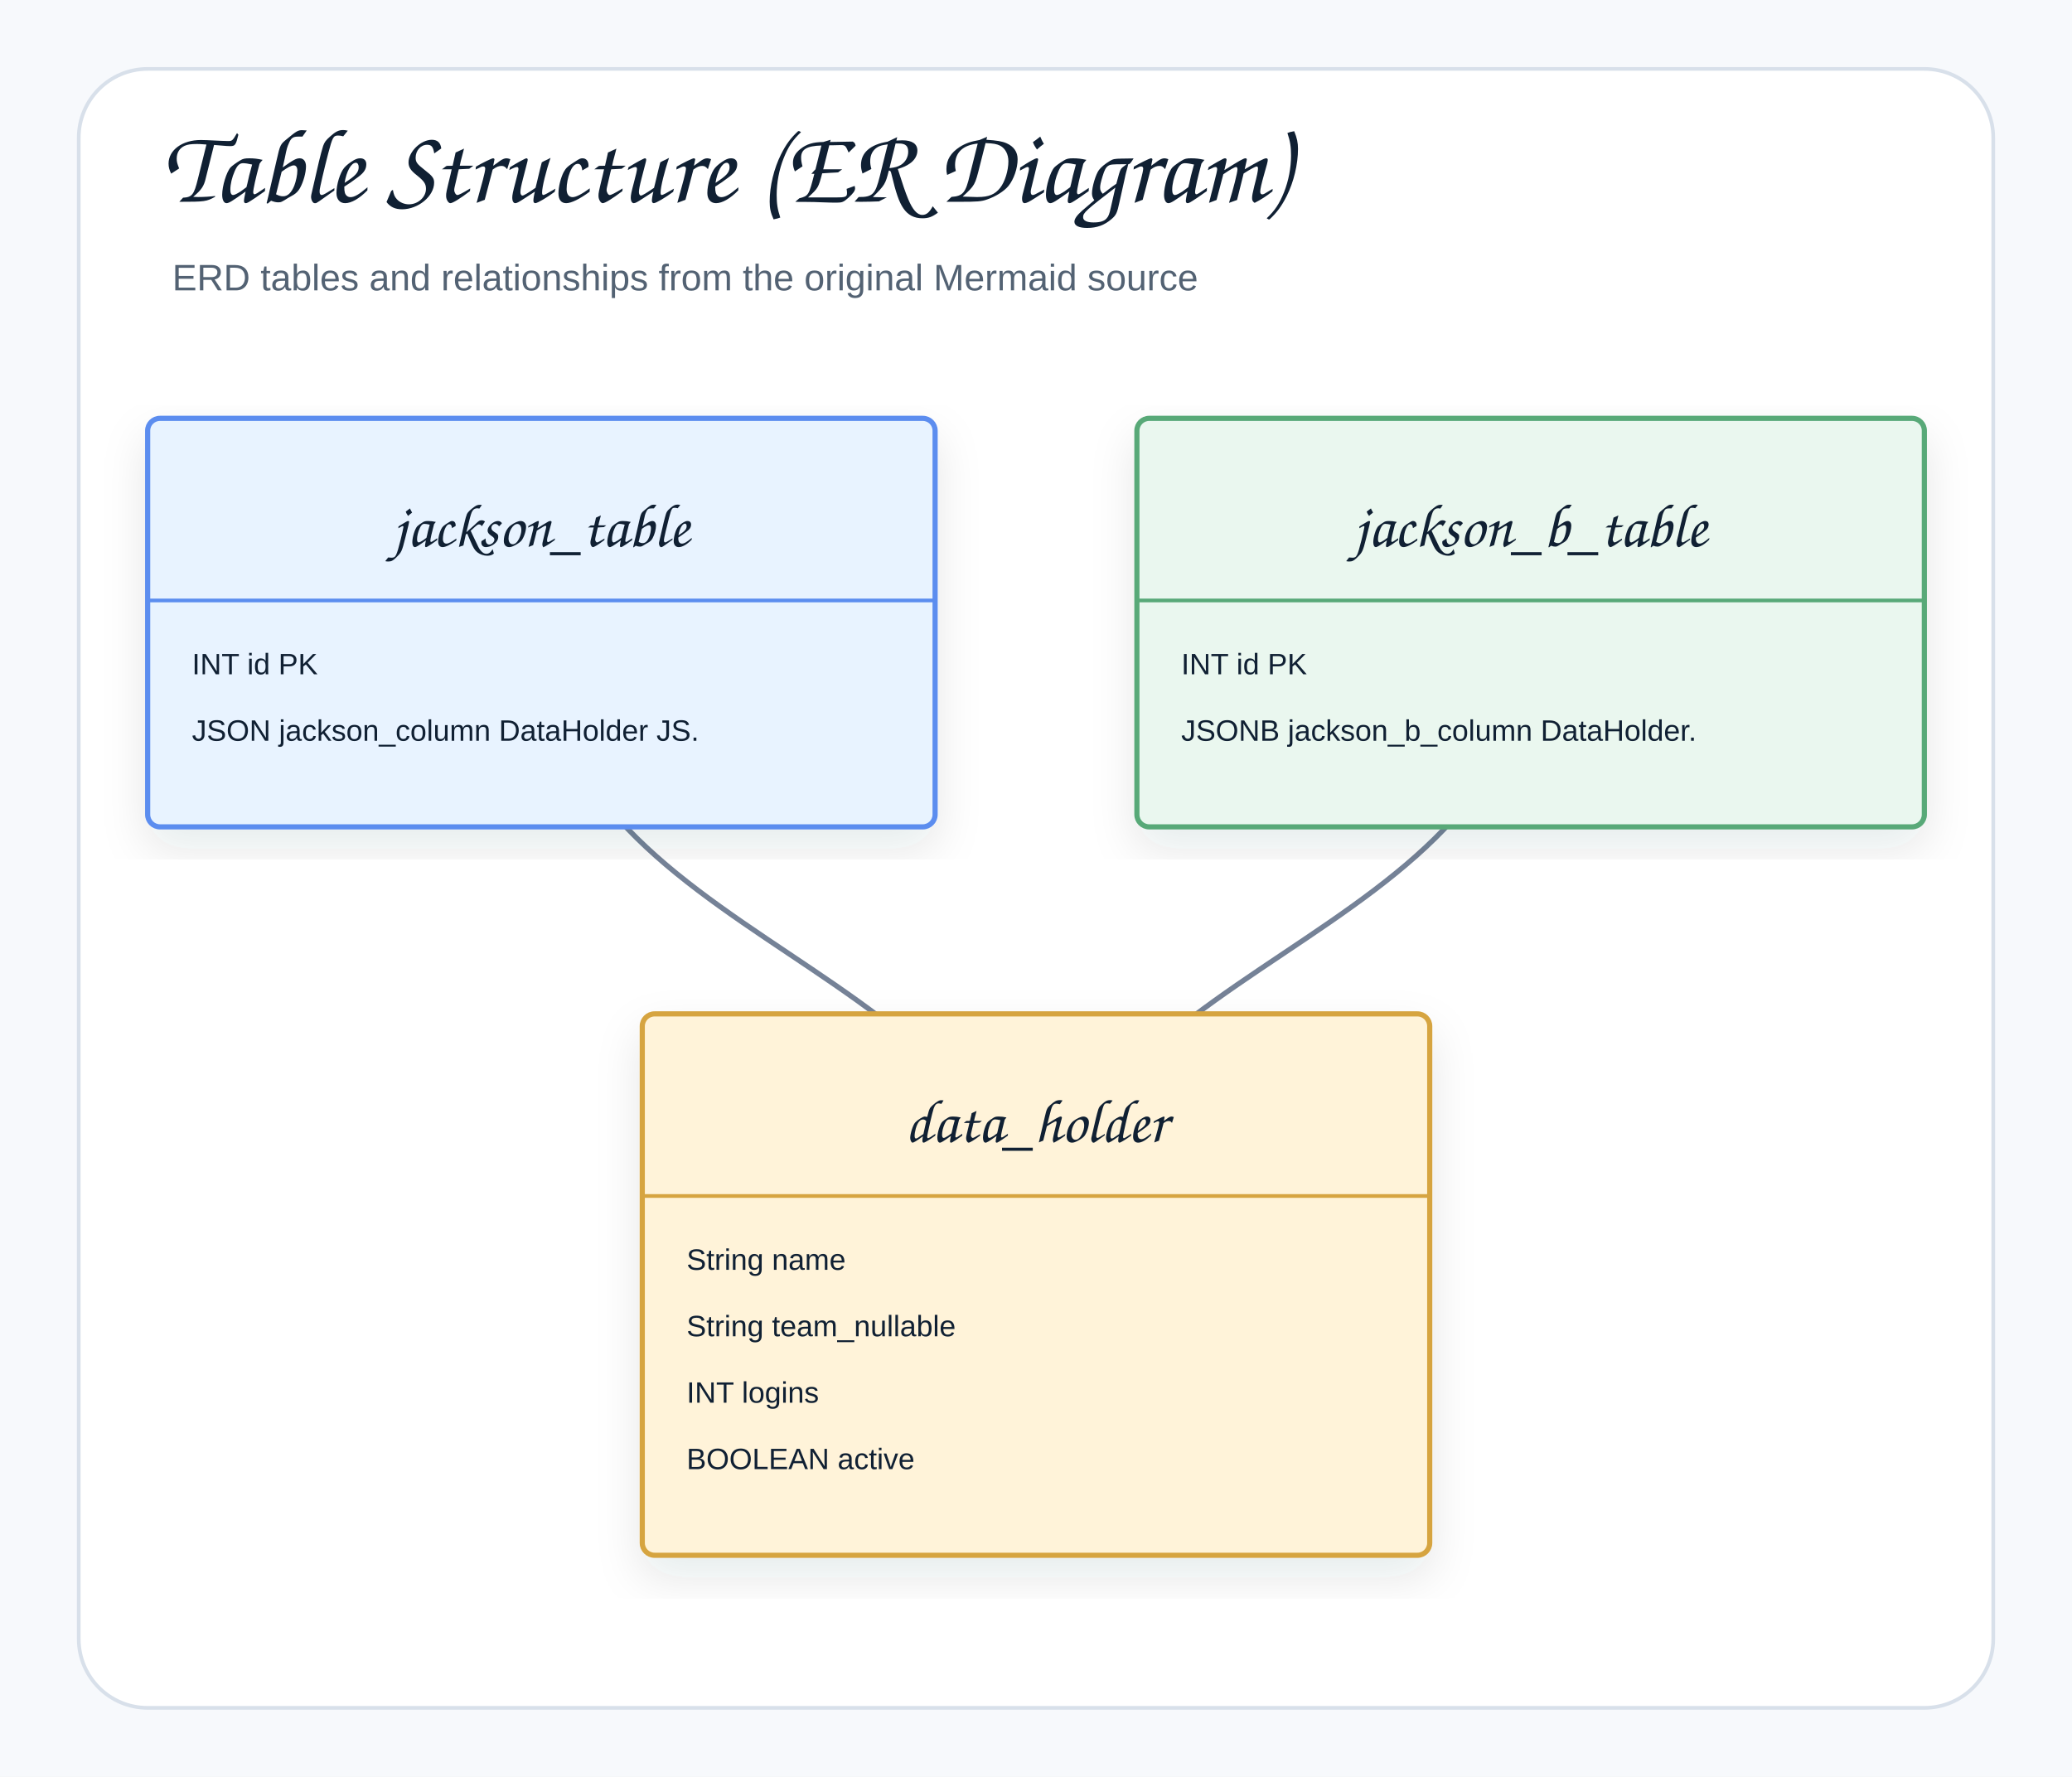
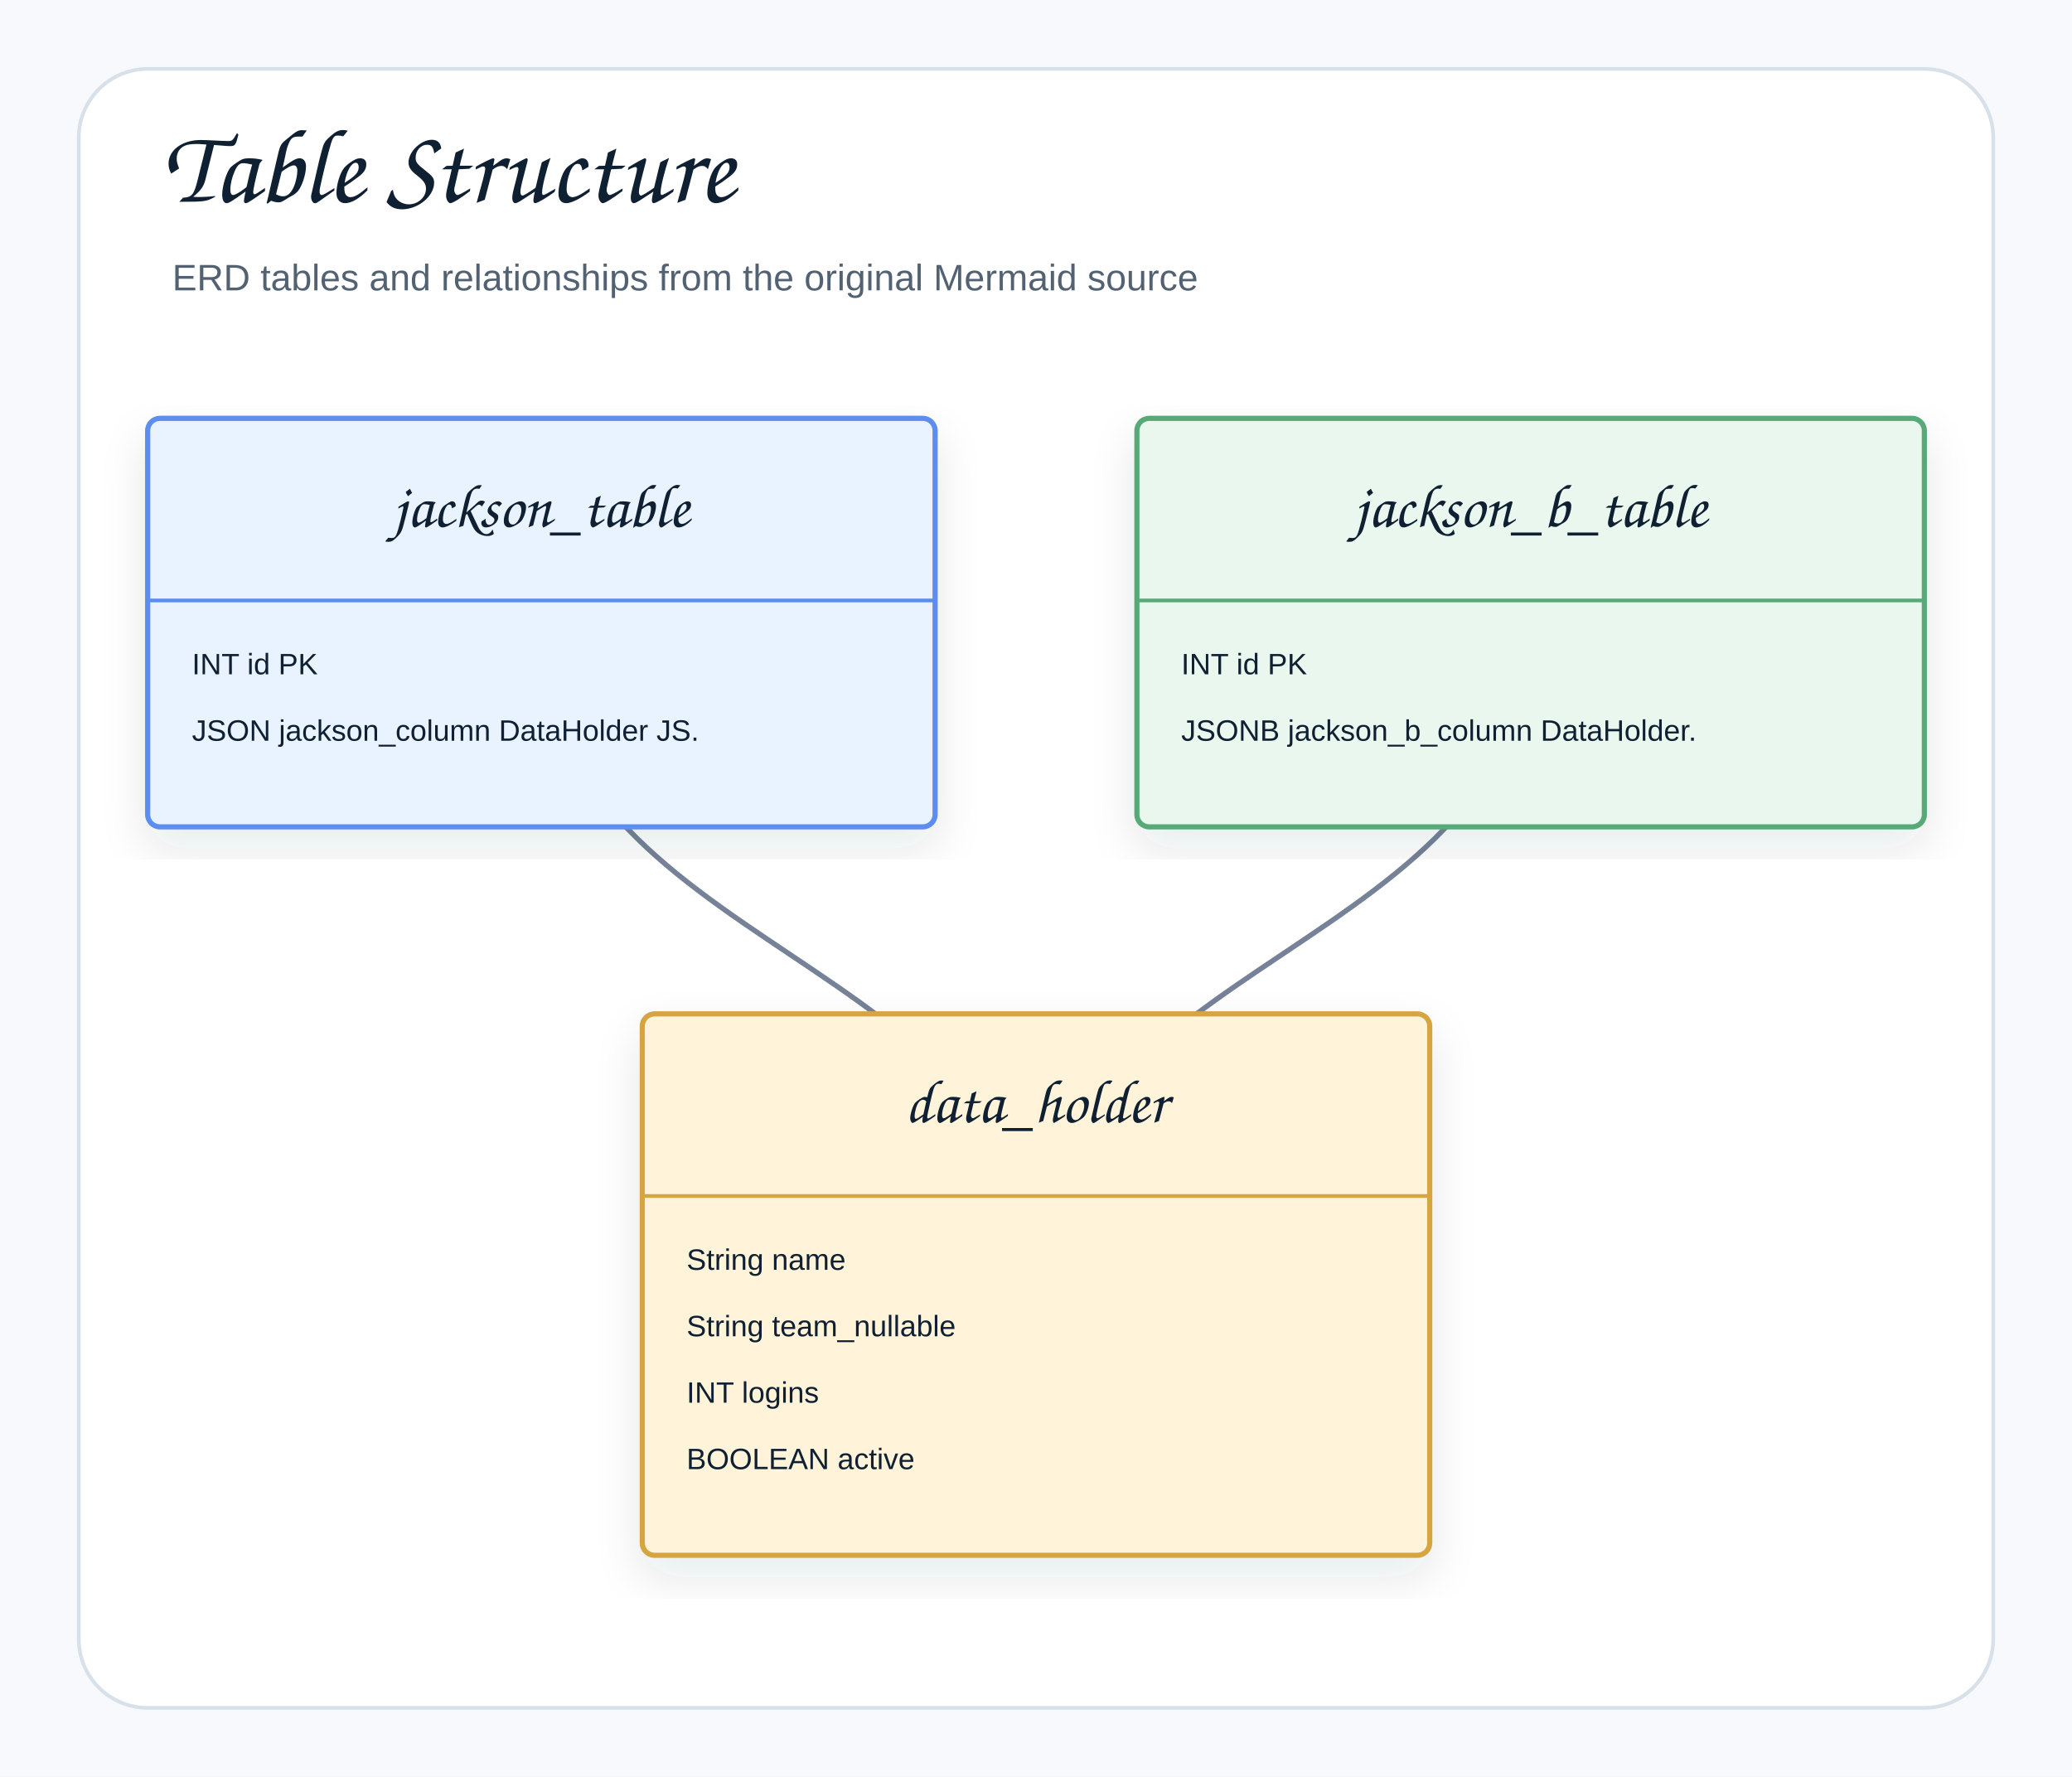
<svg xmlns="http://www.w3.org/2000/svg" width="842" height="722" viewBox="0 0 842 722" role="img" aria-label="Table Structure (ER Diagram)">
  <defs>
    <filter id="shadow" x="-8%" y="-8%" width="116%" height="116%">
      <feDropShadow dx="0" dy="8" stdDeviation="9" flood-color="#1f2937" flood-opacity="0.10" />
    </filter>
    <marker id="openArrow" markerWidth="12" markerHeight="10" refX="10" refY="5" orient="auto" markerUnits="strokeWidth">
      <path d="M 1 1 L 10 5 L 1 9" fill="none" stroke="#758297" stroke-width="1.8" stroke-linecap="round" stroke-linejoin="round" />
    </marker>
    <marker id="inherit" markerWidth="14" markerHeight="12" refX="12" refY="6" orient="auto" markerUnits="strokeWidth">
      <path d="M 0 1 L 12 6 L 0 11 Z" fill="#ffffff" stroke="#758297" stroke-width="1.8" />
    </marker>
    <style>
    .canvas{fill:#f7f9fc}.frame{fill:#fff;stroke:#d8e0ea;stroke-width:1.5}
    .title{font-family:"Architects Daughter","Comic Sans MS","Comic Sans",cursive;font-size:43px;font-weight:400;fill:#102033}
    .subtitle{font-family:"Comic Sans MS","Comic Sans","Comic Neue",Arial,sans-serif;font-size:15px;font-weight:400;fill:#536273}
    .label{font-family:"Architects Daughter","Comic Sans MS","Comic Sans",cursive;font-size:25px;font-weight:400;fill:#102033}
    .smallLabel{font-family:"Architects Daughter","Comic Sans MS","Comic Sans",cursive;font-size:21px;font-weight:400;fill:#102033}
    .mono{font-family:"Comic Sans MS","Comic Sans","Comic Neue",Arial,sans-serif;font-size:12px;font-weight:400;fill:#102033}
    .small{font-family:"Comic Sans MS","Comic Sans","Comic Neue",Arial,sans-serif;font-size:12px;font-weight:400;fill:#536273}
    .strong{font-family:"Comic Sans MS","Comic Sans","Comic Neue",Arial,sans-serif;font-size:13px;font-weight:400;fill:#102033}
    .card{stroke-width:2.1;filter:url(#shadow)}.compartment{stroke-width:1.5;fill:none}
    .line{stroke:#758297;stroke-width:2.1;fill:none;marker-end:url(#openArrow)}
    .plainLine{stroke:#758297;stroke-width:2.1;fill:none}
    .dashed{stroke:#758297;stroke-width:2.1;stroke-dasharray:7 6;fill:none;marker-end:url(#openArrow)}
    .inheritLine{stroke:#758297;stroke-width:2.2;fill:none;marker-end:url(#inherit)}
    .implLine{stroke:#758297;stroke-width:2.2;stroke-dasharray:8 7;fill:none;marker-end:url(#inherit)}
  </style>
  </defs>
  <rect class="canvas" width="842" height="722" />
  <rect class="frame" x="32" y="28" width="778" height="666" rx="28" />
-   <text class="title" x="66" y="82">Table Structure (ER Diagram)</text>
+   <text class="title" x="66" y="82">Table Structure</text>
  <text class="subtitle" x="70" y="118">ERD tables and relationships from the original Mermaid source</text>
  <path class="line" d="M622 253 C622 387.5 421 387.5 421 522" />
  <path class="line" d="M220 253 C220 387.5 421 387.5 421 522" />
  <g transform="translate(60,170)">
    <rect class="card" x="0" y="0" width="320" height="166" rx="5" fill="#E8F3FF" stroke="#5B8DEF" />
    <line class="compartment" x1="0" y1="74" x2="320" y2="74" stroke="#5B8DEF" />
-     <text class="label" x="160" y="52" text-anchor="middle">jackson_table</text>
+     <text class="label" x="160" y="44" text-anchor="middle">jackson_table</text>
    <text class="mono" x="18" y="104">INT id PK</text>
    <text class="mono" x="18" y="131">JSON jackson_column DataHolder JS.</text>
  </g>
  <g transform="translate(462,170)">
    <rect class="card" x="0" y="0" width="320" height="166" rx="5" fill="#EAF7EF" stroke="#58A978" />
    <line class="compartment" x1="0" y1="74" x2="320" y2="74" stroke="#58A978" />
-     <text class="label" x="160" y="52" text-anchor="middle">jackson_b_table</text>
+     <text class="label" x="160" y="44" text-anchor="middle">jackson_b_table</text>
    <text class="mono" x="18" y="104">INT id PK</text>
    <text class="mono" x="18" y="131">JSONB jackson_b_column DataHolder.</text>
  </g>
  <g transform="translate(261,412)">
    <rect class="card" x="0" y="0" width="320" height="220" rx="5" fill="#FFF3D9" stroke="#D6A441" />
    <line class="compartment" x1="0" y1="74" x2="320" y2="74" stroke="#D6A441" />
-     <text class="label" x="160" y="52" text-anchor="middle">data_holder</text>
+     <text class="label" x="160" y="44" text-anchor="middle">data_holder</text>
    <text class="mono" x="18" y="104">String name</text>
    <text class="mono" x="18" y="131">String team_nullable</text>
    <text class="mono" x="18" y="158">INT logins</text>
    <text class="mono" x="18" y="185">BOOLEAN active</text>
  </g>
</svg>
